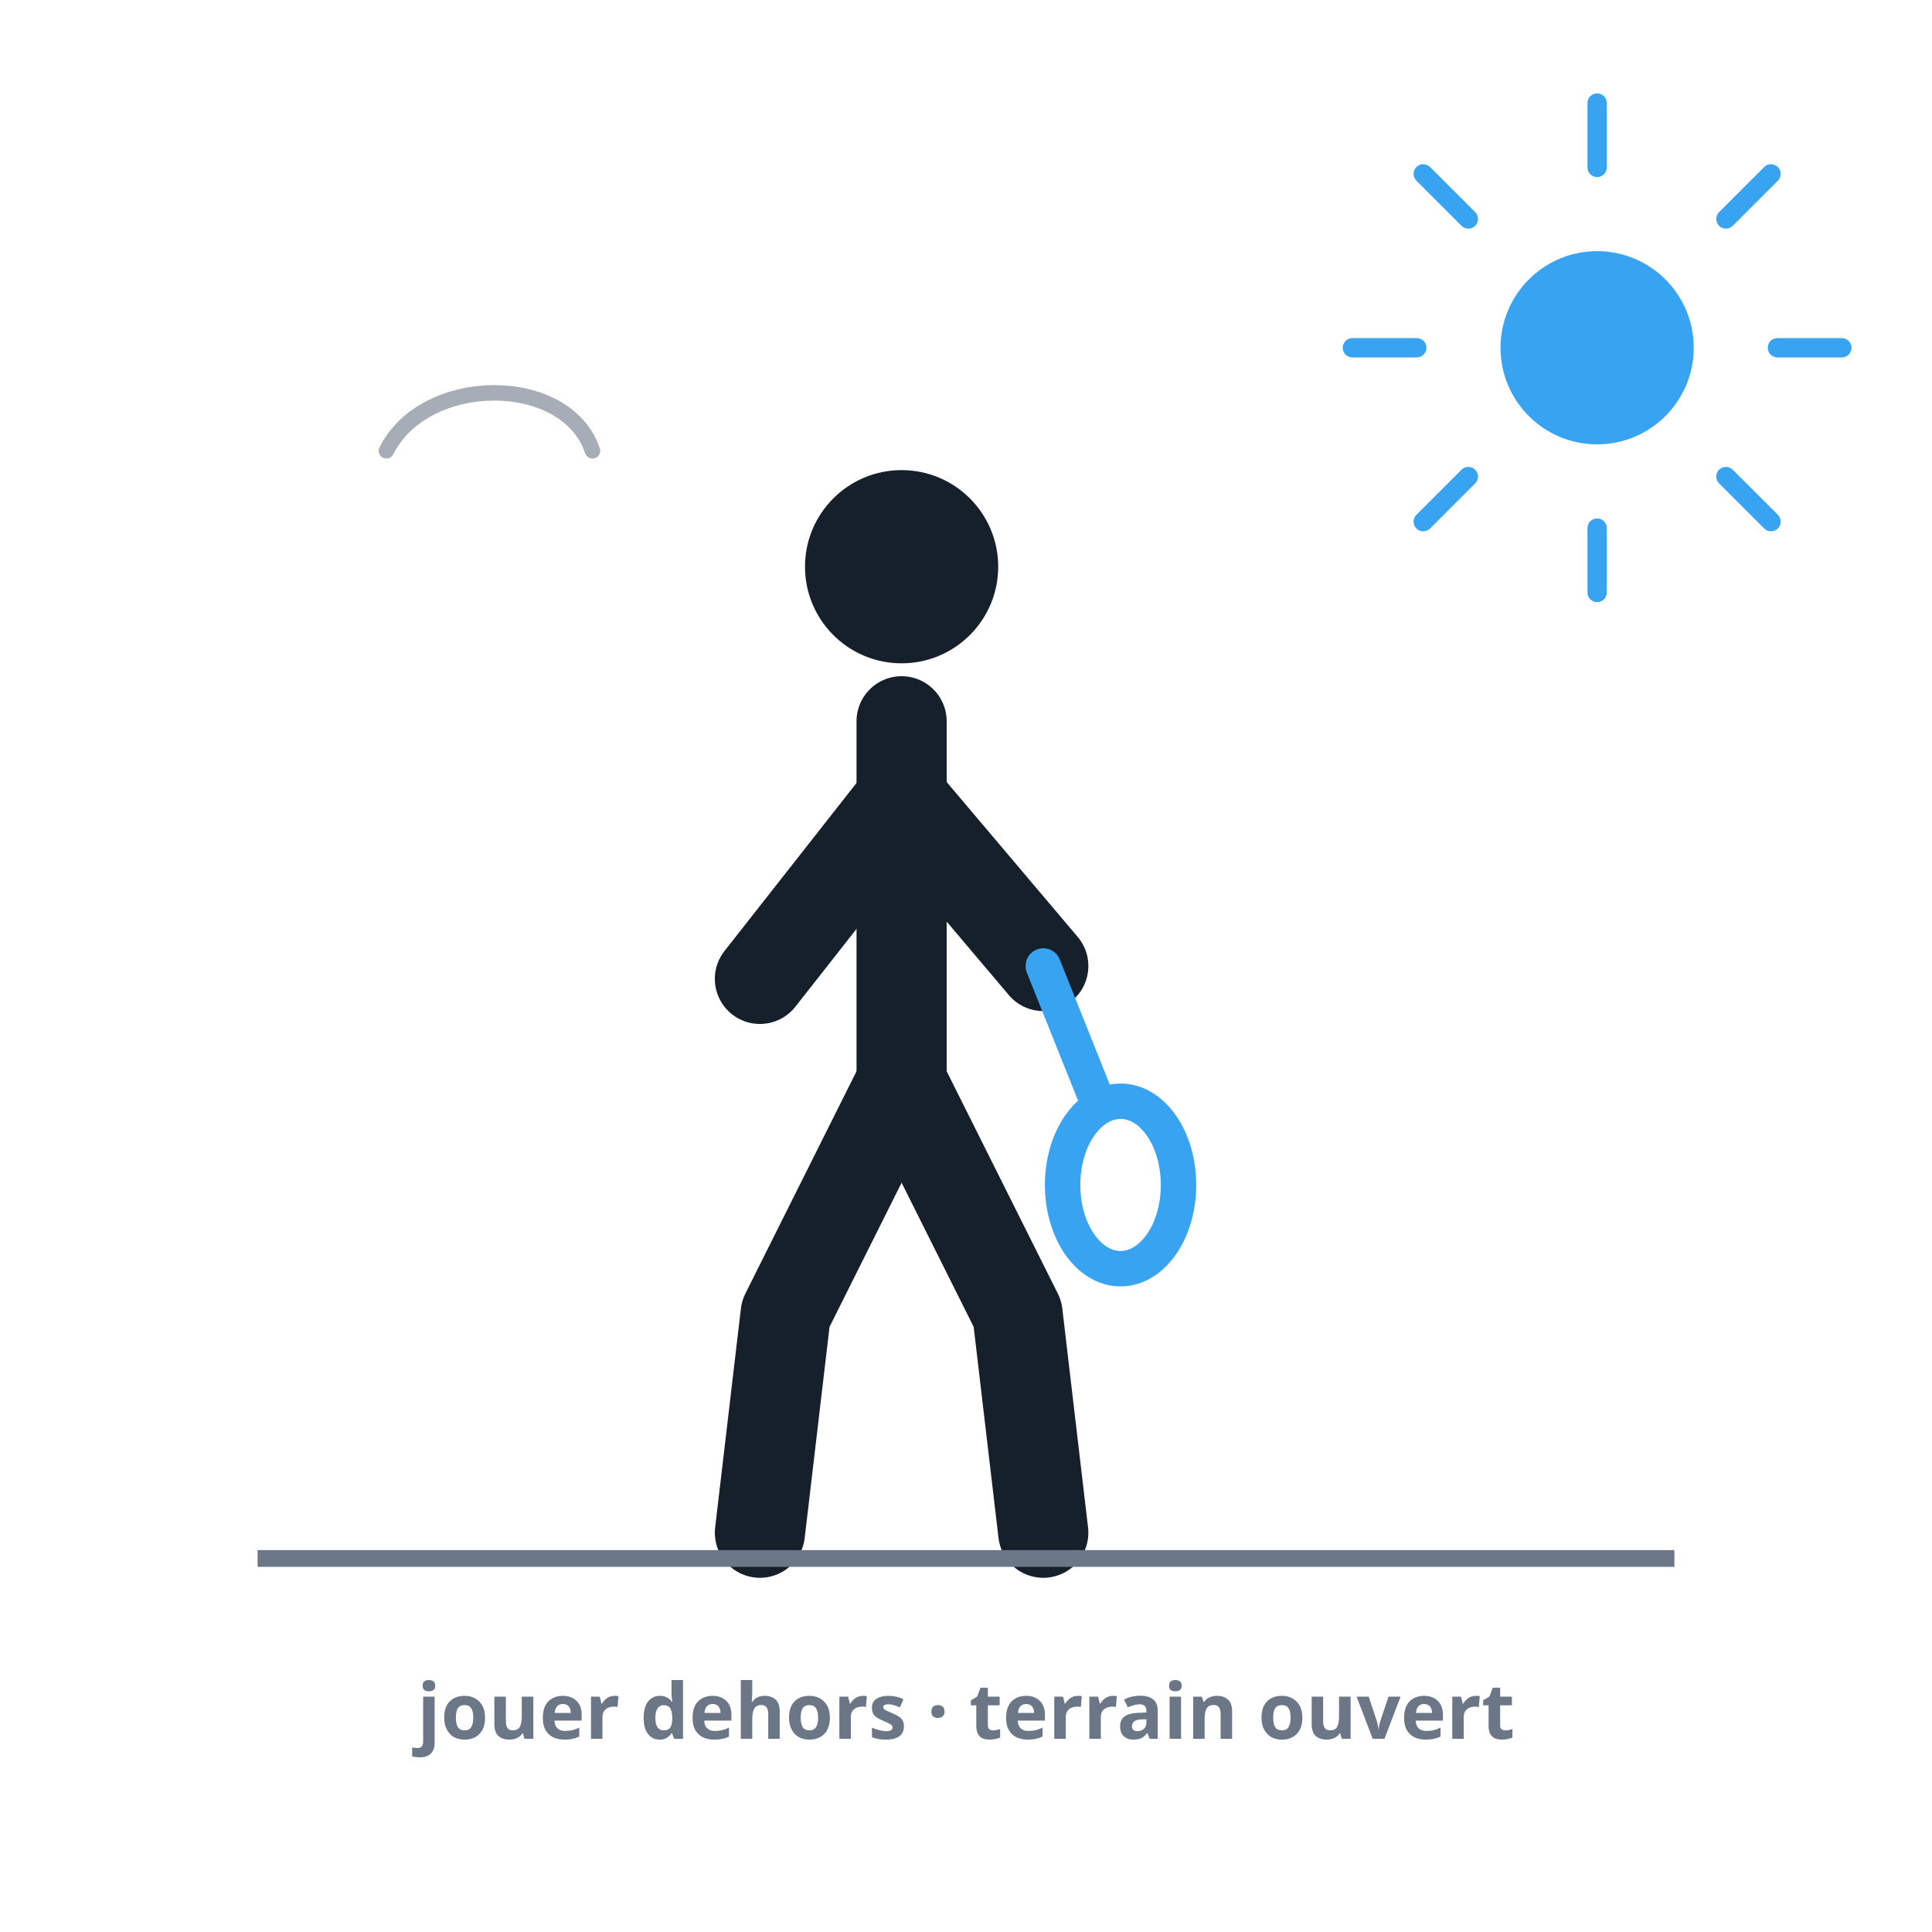
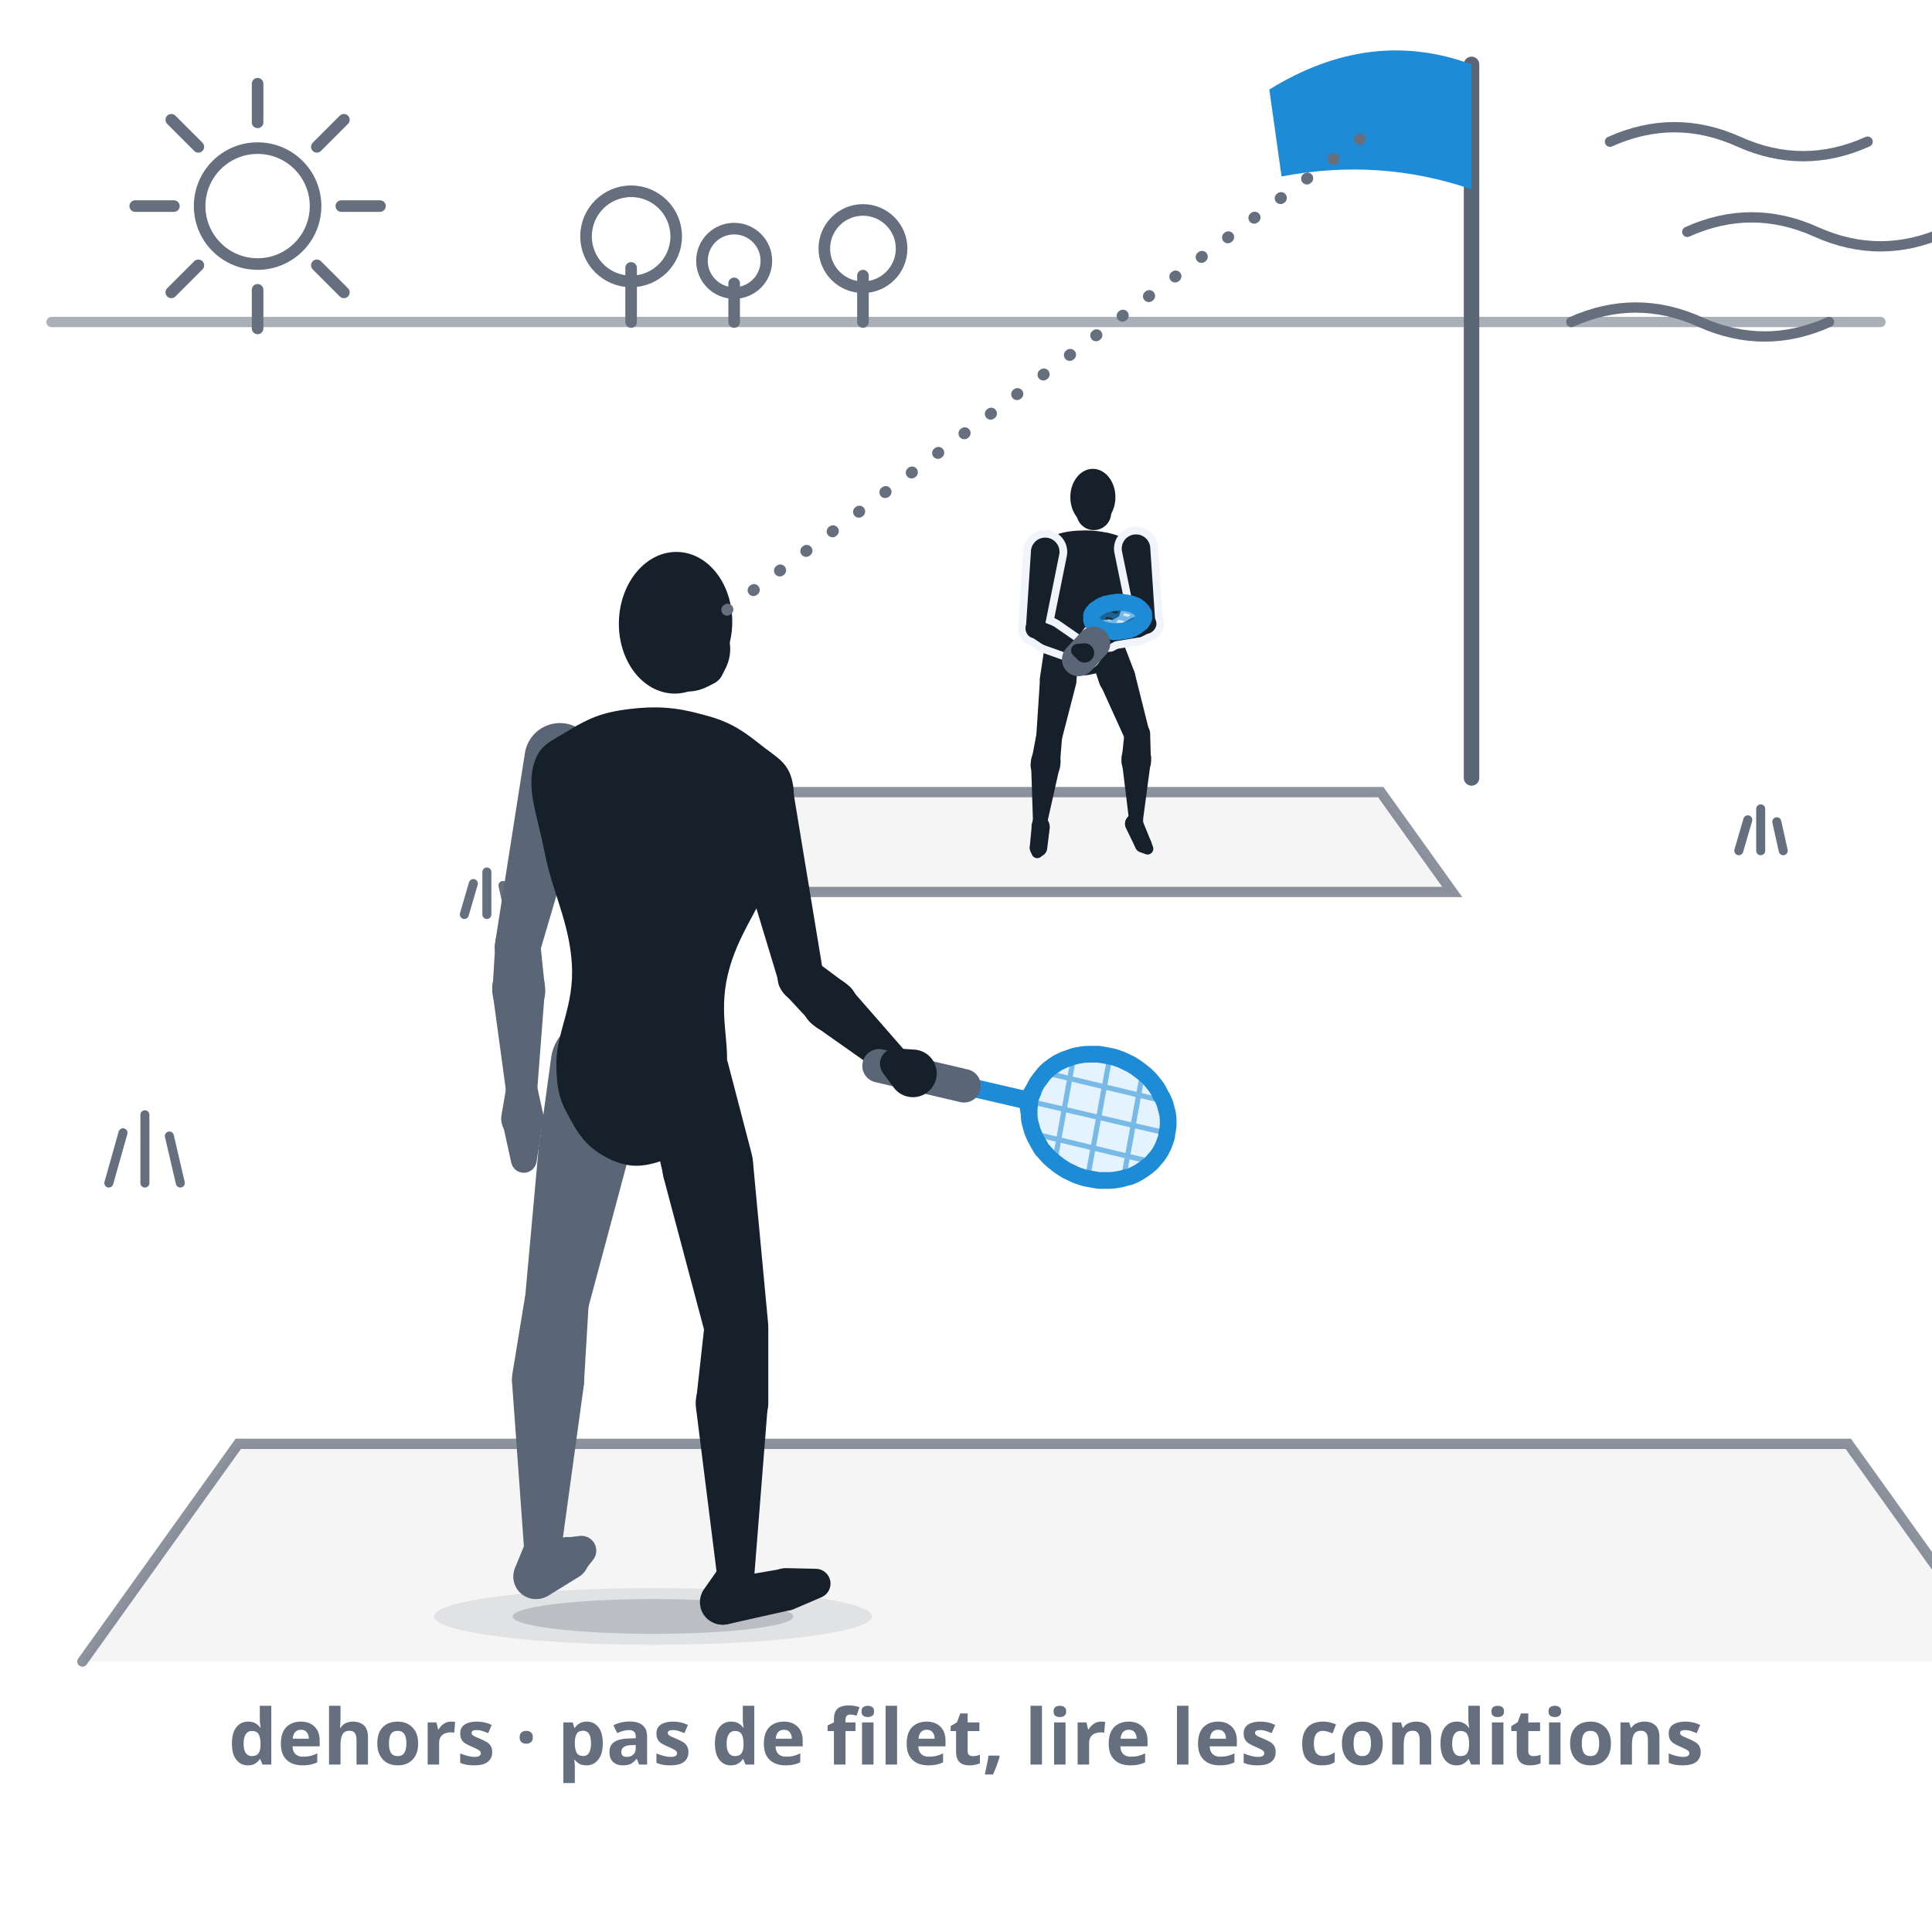
- <svg xmlns="http://www.w3.org/2000/svg" viewBox="0 0 300 300" role="img" aria-label="Jouer dehors : un joueur sur un terrain sans filet sous le ciel ouvert, avec une surface simple, posture détendue et adaptable.">
+ <svg xmlns="http://www.w3.org/2000/svg" viewBox="0 0 300 300" role="img" data-quelle="figuren" aria-label="Jouer dehors : vue légèrement en hauteur, derrière un joueur, dans l'axe du jeu. Deux terrains sans filet, séparés par la longue zone neutre. Le joueur du terrain proche regarde un drapeau qui flotte au vent sur un mât, derrière le terrain éloigné où se tient l'adversaire. Dans le ciel, le soleil et des lignes de vent ; à l'horizon, des arbres.">
  <style>
-     .fig{fill:none;stroke:var(--tinte,#16202b);stroke-width:14;stroke-linecap:round;stroke-linejoin:round}
-     .kopf{fill:var(--tinte,#16202b)}
-     .schaft{fill:none;stroke:var(--primaer,#38a4f1);stroke-width:5.5;stroke-linecap:round}
-     .kelle{fill:none;stroke:var(--primaer,#38a4f1);stroke-width:5.5}
-     .sonne{fill:none;stroke:var(--primaer,#38a4f1);stroke-width:3;stroke-linecap:round}
-     .sonnef{fill:var(--primaer,#38a4f1)}
-     .horizont{fill:none;stroke:var(--tinte-3,#6b7686);stroke-width:2.6}
-     .wolke{fill:none;stroke:var(--tinte-3,#6b7686);stroke-width:2.4;stroke-linecap:round;opacity:.6}
-     .st{fill:var(--tinte-3,#6b7686);font:600 12px/1 system-ui,sans-serif;text-anchor:middle}
+     .s-k{fill:var(--tinte,#16202b)}
+     .s-f{fill:var(--tinte-2,#5a6675)}
+     .s-x{fill:var(--flaeche-2,#f1f5fb);stroke:var(--flaeche-2,#f1f5fb);stroke-width:2.4;stroke-linejoin:round}
+     .s-rf{fill:var(--primaer,#38a4f1);opacity:.14}
+     .s-rs{fill:none;stroke:var(--primaer-dunkel,#1e8bd6);stroke-width:.8;opacity:.55}
+     .s-rr{fill:none;stroke:var(--primaer-dunkel,#1e8bd6);stroke-width:2.6;stroke-linejoin:round}
+     .s-rh{fill:none;stroke:var(--primaer-dunkel,#1e8bd6);stroke-width:2.1;stroke-linecap:round;stroke-linejoin:round}
+     .s-rsch{fill:none;stroke:var(--primaer-dunkel,#1e8bd6);stroke-width:2.8;stroke-linecap:round}
+     .s-rg{fill:none;stroke:var(--tinte-2,#5a6675);stroke-width:5.2;stroke-linecap:round}
+     .s-sch{fill:var(--schatten-boden,#16202b2e)}
+     .s-schw{fill:var(--schatten-boden,#16202b2e);opacity:.5}
+     .s-blick{fill:none;stroke:var(--tinte-3,#656f7e);stroke-width:1.8;stroke-dasharray:.1 5;stroke-linecap:round}
+     .s-sonne{fill:none;stroke:var(--tinte-3,#656f7e);stroke-width:1.8;stroke-linecap:round}
+     .s-wind{fill:none;stroke:var(--tinte-3,#656f7e);stroke-width:1.6;stroke-linecap:round}
+     .s-gras{fill:none;stroke:var(--tinte-3,#656f7e);stroke-width:1.4;stroke-linecap:round}
+     .s-stange{fill:none;stroke:var(--tinte-2,#5a6675);stroke-width:2.4;stroke-linecap:round}
+     .s-fahne{fill:var(--primaer-dunkel,#1e8bd6)}
+     .s-feld{fill:var(--tinte-3,#656f7e);opacity:.07}
+     .s-linie{fill:none;stroke:var(--tinte-3,#656f7e);stroke-width:1.6;opacity:.75;stroke-linecap:round}
+     .s-boden{fill:none;stroke:var(--tinte-3,#656f7e);stroke-width:1.6;opacity:.55;stroke-linecap:round}
+     .st{fill:var(--tinte-3,#656f7e);font:600 12px/1 system-ui,sans-serif;text-anchor:middle}
  </style>
-   <circle class="sonnef" cx="248" cy="54" r="15" />
-   <g class="sonne">
-     <line x1="248" y1="26" x2="248" y2="16" />
-     <line x1="248" y1="92" x2="248" y2="82" />
-     <line x1="220" y1="54" x2="210" y2="54" />
-     <line x1="286" y1="54" x2="276" y2="54" />
-     <line x1="228" y1="34" x2="221" y2="27" />
-     <line x1="268" y1="34" x2="275" y2="27" />
-     <line x1="228" y1="74" x2="221" y2="81" />
-     <line x1="268" y1="74" x2="275" y2="81" />
+   <path class="s-boden" d="M8,50L292,50" />
+   <path class="s-sonne" d="M31,32a9,9 0 1 0 18,0a9,9 0 1 0 -18,0ZM53,32L59,32M49.2,41.2L53.4,45.4M40,45L40,51M30.8,41.2L26.6,45.4M27,32L21,32M30.8,22.8L26.6,18.6M40,19L40,13M49.2,22.8L53.4,18.6" />
+   <path class="s-sonne" d="M98,50L98,41.6M91,36.7a7,7 0 1 0 14,0a7,7 0 1 0 -14,0ZM114,50L114,44M109,40.5a5,5 0 1 0 10,0a5,5 0 1 0 -10,0ZM134,50L134,42.8M128,38.6a6,6 0 1 0 12,0a6,6 0 1 0 -12,0Z" />
+   <path class="s-wind" d="M250,22q10,-4.5 20,0t20,0M262,36q10,-4.5 20,0t20,0M244,50q10,-4.5 20,0t20,0" />
+   <path class="s-feld" d="M12.8,258L311.2,258L287,224.2L37,224.2ZM98.5,138.5L225.5,138.5L214.4,123L109.6,123Z" />
+   <path class="s-linie" d="M12.8,258L37,224.2L287,224.2L311.2,258M98.5,138.5L225.5,138.5L214.4,123L109.6,123Z" />
+   <path class="s-gras" d="M16.9,183.7l2.2,-7.8M22.5,183.7l0,-10.6M28,183.7l-1.7,-7.3M343.2,206.5l2.6,-9.1M349.8,206.5l0,-12.4M356.3,206.5l-2,-8.5M72.1,142l1.4,-4.8M75.6,142l0,-6.6M79.1,142l-1,-4.5M-77.6,250.7l3.7,-12.9M-68.4,250.7l0,-17.5M-59.2,250.7l-2.8,-12M270,132.1l1.4,-4.8M273.4,132.1l0,-6.5M276.9,132.1l-1,-4.5" />
+   <path class="s-stange" d="M228.5,120.8L228.5,10" />
+   <path class="s-fahne" d="M228.5,10Q212.8,4.2 197.1,13.9L199,27.4Q214.3,24.5 228.5,29.4Z" />
+   <g class="s-k">
+     <path d="M171.9,82.7C173.6,83.1 174.6,83.5 175.9,84.3C177.1,85 178,85.3 178.2,86.5C178.4,87.7 177.6,88.7 176.7,90.5C175.8,92.3 174.4,93.6 173.8,95.6C173.3,97.6 174.2,99 173.9,100.5C173.7,102.1 173.2,102.5 172.4,103.3C171.5,104.1 170.7,104.5 169.5,104.7C168.3,105 167.5,104.9 166.4,104.5C165.2,104.1 164.5,103.6 163.8,102.7C163.1,101.7 162.7,101.3 162.7,99.7C162.6,98.1 163.8,96.9 163.6,94.8C163.3,92.8 162.1,91.3 161.5,89.3C160.9,87.4 160.3,86.4 160.6,85.2C160.9,84 161.8,83.9 163.2,83.3C164.5,82.8 165.6,82.5 167.3,82.4C169.1,82.3 170.2,82.4 171.9,82.7Z" />
+     <path d="M162.3,99.8L161.5,105.1A2.8,2.8 0 1 0 167.1,105.9L167.8,100.6A2.7,2.7 0 0 0 162.3,99.8Z" />
+     <path d="M161.5,105.3L160.9,114.5A2,2 0 0 0 164.8,115.1L167.1,106.2A2.8,2.8 0 1 0 161.5,105.3Z" />
+     <path d="M160.9,114.2L160.2,117.9A2.3,2.3 0 1 0 164.6,118.5L164.9,114.7A2,2 0 0 0 160.9,114.2Z" />
+     <path d="M160.1,118.4L160.4,127.6A1.2,1.2 0 0 0 162.6,127.8L164.6,118.9A2.3,2.3 0 1 0 160.1,118.4Z" />
+     <path d="M160.4,127.3L160.2,128A1.4,1.4 0 1 0 162.9,127.8L162.6,127.1A1.2,1.2 0 0 0 160.4,127.3Z" />
+     <path d="M160.2,128.3L159.9,131.5A1.3,1.3 0 0 0 162.6,131.8L163,128.6A1.4,1.4 0 1 0 160.2,128.3Z" />
+     <path d="M160,132.1L160.2,132.6A0.9,0.9 0 0 0 161.7,133L162.1,132.6A1.3,1.3 0 1 0 160,132.1Z" />
+     <path d="M169,100.9L170.7,106.1A2.8,2.8 0 1 0 176.1,104.2L174.1,99A2.7,2.7 0 0 0 169,100.9Z" />
+     <path d="M170.9,106.4L174.8,115A2,2 0 0 0 178.5,113.7L176.2,104.5A2.8,2.8 0 1 0 170.9,106.4Z" />
+     <path d="M174.6,113.9L174.2,117.7A2.3,2.3 0 1 0 178.7,117.8L178.6,114.1A2,2 0 0 0 174.6,113.9Z" />
+     <path d="M174.2,118.2L175.3,127.2A1.2,1.2 0 0 0 177.5,127.2L178.7,118.2A2.3,2.3 0 1 0 174.2,118.2Z" />
+     <path d="M175.5,126.4L175,127A1.4,1.4 0 1 0 177.5,127.9L177.5,127.1A1.2,1.2 0 0 0 175.5,126.4Z" />
+     <path d="M174.8,128.5L176.3,131.6A1.3,1.3 0 0 0 178.7,130.6L177.4,127.4A1.4,1.4 0 1 0 174.8,128.5Z" />
+     <path d="M177,132.3L177.8,132.6A0.9,0.9 0 0 0 179,131.4L178.7,130.6A1.3,1.3 0 1 0 177,132.3Z" />
  </g>
-   <path class="wolke" d="M60,70 C 66,58 88,58 92,70" />
-   <circle class="kopf" cx="140" cy="88" r="15" />
-   <path class="fig" d="M140,112 L140,168" />
-   <path class="fig" d="M140,124 L118,152" />
-   <path class="fig" d="M140,124 L162,150" />
-   <path class="fig" d="M140,168 L122,204 L118,238" />
-   <path class="fig" d="M140,168 L158,204 L162,238" />
-   <line class="schaft" x1="162" y1="150" x2="170" y2="170" />
-   <ellipse class="kelle" cx="174" cy="184" rx="9" ry="13" />
-   <line class="horizont" x1="40" y1="242" x2="260" y2="242" />
-   <text class="st" x="150" y="270">jouer dehors · terrain ouvert</text>
+   <g class="s-k">
+     <ellipse cx="169.7" cy="77.2" rx="3.5" ry="4.4" transform="rotate(-0.1 169.7 77.2)" />
+     <path d="M167.2,79.1a2.7,2.7 0 1 0 5.3,0a2.7,2.7 0 1 0 -5.3,0Z" />
+   </g>
+   <g class="s-x">
+     <path d="M174.2,85.5L176.6,97.2A1.4,1.4 0 0 0 179.4,96.8L178.6,84.9A2.2,2.2 0 1 0 174.2,85.5Z" />
+     <path d="M177.7,95.5L176.2,95.8A1.6,1.6 0 1 0 177.2,98.9L178.6,98.2A1.4,1.4 0 0 0 177.7,95.5Z" />
+     <path d="M175.7,96L172.5,97.8A1,1 0 0 0 173.1,99.6L176.7,99A1.6,1.6 0 1 0 175.7,96Z" />
+     <path d="M173.2,97.7L172.1,97.4A1.3,1.3 0 1 0 172.4,100L173.3,99.5A1,1 0 0 0 173.2,97.7Z" />
+     <path d="M171.4,97.5L169.8,98.1A0.8,0.8 0 0 0 169.9,99.7L171.6,100A1.3,1.3 0 1 0 171.4,97.5Z" />
+   </g>
+   <g class="s-k">
+     <path d="M174.2,85.5L176.6,97.2A1.4,1.4 0 0 0 179.4,96.8L178.6,84.9A2.2,2.2 0 1 0 174.2,85.5Z" />
+     <path d="M177.7,95.5L176.2,95.8A1.6,1.6 0 1 0 177.2,98.9L178.6,98.2A1.4,1.4 0 0 0 177.7,95.5Z" />
+     <path d="M175.7,96L172.5,97.8A1,1 0 0 0 173.1,99.6L176.7,99A1.6,1.6 0 1 0 175.7,96Z" />
+   </g>
+   <g class="s-k">
+     <path d="M173.2,97.7L172.1,97.4A1.3,1.3 0 1 0 172.4,100L173.3,99.5A1,1 0 0 0 173.2,97.7Z" />
+     <path d="M171.4,97.5L169.8,98.1A0.8,0.8 0 0 0 169.9,99.7L171.6,100A1.3,1.3 0 1 0 171.4,97.5Z" />
+   </g>
+   <g class="s-x">
+     <path d="M160.1,85.4L159.3,97.5A1.4,1.4 0 0 0 162.1,97.9L164.5,86A2.2,2.2 0 1 0 160.1,85.4Z" />
+     <path d="M160,98.8L161.8,100A1.6,1.6 0 1 0 163.3,97.1L161.3,96.3A1.4,1.4 0 0 0 160,98.8Z" />
+     <path d="M162.2,100.2L167,101.9A1,1 0 0 0 167.9,100.2L163.7,97.3A1.6,1.6 0 1 0 162.2,100.2Z" />
+     <path d="M166.6,101.7L167.3,102.4A1.5,1.5 0 1 0 168.2,99.9L167.2,100A1,1 0 0 0 166.6,101.7Z" />
+   </g>
+   <g class="s-k">
+     <path d="M160.1,85.4L159.3,97.5A1.4,1.4 0 0 0 162.1,97.9L164.5,86A2.2,2.2 0 1 0 160.1,85.4Z" />
+     <path d="M160,98.8L161.8,100A1.6,1.6 0 1 0 163.3,97.1L161.3,96.3A1.4,1.4 0 0 0 160,98.8Z" />
+     <path d="M162.2,100.2L167,101.9A1,1 0 0 0 167.9,100.2L163.7,97.3A1.6,1.6 0 1 0 162.2,100.2Z" />
+   </g>
+   <path class="s-rf" d="M175.4,93.7C175.2,93.7 175,93.6 174.8,93.6C174.6,93.6 174.4,93.6 174.2,93.5C174,93.5 173.8,93.5 173.6,93.5C173.4,93.5 173.2,93.5 172.9,93.6C172.7,93.6 172.5,93.6 172.3,93.7C172.1,93.7 171.9,93.8 171.7,93.8C171.5,93.9 171.3,94 171.2,94C171,94.1 170.8,94.2 170.7,94.3C170.5,94.4 170.4,94.5 170.3,94.6C170.1,94.6 170,94.8 169.9,94.9C169.8,95 169.7,95.1 169.7,95.2C169.6,95.3 169.5,95.4 169.5,95.5C169.5,95.7 169.5,95.8 169.5,95.9C169.5,96 169.5,96.1 169.5,96.3C169.5,96.4 169.6,96.5 169.6,96.6C169.7,96.7 169.8,96.8 169.9,96.9C170,97 170.1,97.1 170.2,97.2C170.3,97.3 170.5,97.4 170.6,97.5C170.8,97.6 170.9,97.6 171.1,97.7C171.3,97.8 171.5,97.8 171.6,97.9C171.8,97.9 172,98 172.2,98C172.4,98 172.6,98 172.9,98.1C173.1,98.1 173.3,98.1 173.5,98.1C173.7,98.1 173.9,98 174.1,98C174.3,98 174.6,98 174.8,97.9C175,97.9 175.2,97.8 175.4,97.8C175.5,97.7 175.7,97.6 175.9,97.6C176.1,97.5 176.2,97.4 176.4,97.3C176.5,97.2 176.7,97.1 176.8,97C176.9,96.9 177.1,96.8 177.2,96.7C177.3,96.6 177.3,96.5 177.4,96.4C177.5,96.3 177.5,96.2 177.6,96C177.6,95.9 177.6,95.8 177.6,95.7C177.6,95.6 177.6,95.4 177.6,95.3C177.5,95.2 177.5,95.1 177.4,95C177.4,94.9 177.3,94.8 177.2,94.7C177.1,94.6 177,94.5 176.9,94.4C176.7,94.3 176.6,94.2 176.5,94.1C176.3,94 176.1,94 176,93.9C175.8,93.8 175.6,93.8 175.4,93.7Z" />
+   <path class="s-rs" d="M173.8,97.9L176.9,94.6M171.8,97.7L175.3,93.9M170.2,97L173.3,93.7M175.4,97.6L169.7,96.1M176.8,96.6L170.2,94.9M177.3,95.5L171.6,94" />
+   <path class="s-rh" d="M173.2,98.1L171.5,98L170.3,97.4" />
+   <path class="s-rsch" d="M169.8,99.9L171.5,98" />
+   <path class="s-rr" d="M175.4,93.7C175.2,93.7 175,93.6 174.8,93.6C174.6,93.6 174.4,93.6 174.2,93.5C174,93.5 173.8,93.5 173.6,93.5C173.4,93.5 173.2,93.5 172.9,93.6C172.7,93.6 172.5,93.6 172.3,93.7C172.1,93.7 171.9,93.8 171.7,93.8C171.5,93.9 171.3,94 171.2,94C171,94.1 170.8,94.2 170.7,94.3C170.5,94.4 170.4,94.5 170.3,94.6C170.1,94.6 170,94.8 169.9,94.9C169.8,95 169.7,95.1 169.7,95.2C169.6,95.3 169.5,95.4 169.5,95.5C169.5,95.7 169.5,95.8 169.5,95.9C169.5,96 169.5,96.1 169.5,96.3C169.5,96.4 169.6,96.5 169.6,96.6C169.7,96.7 169.8,96.8 169.9,96.9C170,97 170.1,97.1 170.2,97.2C170.3,97.3 170.5,97.4 170.6,97.5C170.8,97.6 170.9,97.6 171.1,97.7C171.3,97.8 171.5,97.8 171.6,97.9C171.8,97.9 172,98 172.2,98C172.4,98 172.6,98 172.9,98.1C173.1,98.1 173.3,98.1 173.5,98.1C173.7,98.1 173.9,98 174.1,98C174.3,98 174.6,98 174.8,97.9C175,97.9 175.2,97.8 175.4,97.8C175.5,97.7 175.7,97.6 175.9,97.6C176.1,97.5 176.2,97.4 176.4,97.3C176.5,97.2 176.7,97.1 176.8,97C176.9,96.9 177.1,96.8 177.2,96.7C177.3,96.6 177.3,96.5 177.4,96.4C177.5,96.3 177.5,96.2 177.6,96C177.6,95.9 177.6,95.8 177.6,95.7C177.6,95.6 177.6,95.4 177.6,95.3C177.5,95.2 177.5,95.1 177.4,95C177.4,94.9 177.3,94.8 177.2,94.7C177.1,94.6 177,94.5 176.9,94.4C176.7,94.3 176.6,94.2 176.5,94.1C176.3,94 176.1,94 176,93.9C175.8,93.8 175.6,93.8 175.4,93.7Z" />
+   <path class="s-rg" d="M167.5,102.4L169.8,99.9" />
+   <g class="s-k">
+     <path d="M166.6,101.7L167.3,102.4A1.5,1.5 0 1 0 168.2,99.9L167.2,100A1,1 0 0 0 166.6,101.7Z" />
+   </g>
+   <ellipse class="s-schw" cx="101.4" cy="251" rx="34" ry="4.4" />
+   <ellipse class="s-sch" cx="101.4" cy="251" rx="21.8" ry="2.7" />
+   <g class="s-f">
+     <path d="M85.6,164.1L83.8,177.3A7,7 0 1 0 97.7,178.9L99.1,165.7A6.8,6.8 0 0 0 85.6,164.1Z" />
+     <path d="M83.7,177.6L81.5,201.9A5,5 0 0 0 91.2,203.6L97.5,180.1A7,7 0 1 0 83.7,177.6Z" />
+     <path d="M81.5,201.5L79.6,213.1A5.6,5.6 0 1 0 90.7,214.4L91.4,202.6A5,5 0 0 0 81.5,201.5Z" />
+     <path d="M79.5,214.5L81.4,240.8A2.9,2.9 0 0 0 87.1,241L90.7,214.8A5.6,5.6 0 1 0 79.5,214.5Z" />
+     <path d="M81.6,239.5L80,243.4A3.5,3.5 0 1 0 86.7,245L87.1,240.8A2.9,2.9 0 0 0 81.6,239.5Z" />
+     <path d="M85.1,247.8L89.8,244.9A3.3,3.3 0 0 0 86.5,239.1L81.6,241.6A3.5,3.5 0 1 0 85.1,247.8Z" />
+     <path d="M90.6,244.1L92.1,242.2A2.3,2.3 0 0 0 90,238.5L87.6,238.8A3.3,3.3 0 1 0 90.6,244.1Z" />
+   </g>
+   <g class="s-f">
+     <path d="M81.5,117L76.9,146.3A3.5,3.5 0 0 0 83.8,147.9L92.2,119.4A5.5,5.5 0 1 0 81.5,117Z" />
+     <path d="M76.9,146.7L76.5,153.4A4.1,4.1 0 1 0 84.6,153.2L83.9,146.5A3.5,3.5 0 0 0 76.9,146.7Z" />
+     <path d="M76.5,154.2L78.6,169.6A2.4,2.4 0 0 0 83.4,169.5L84.6,153.9A4.1,4.1 0 1 0 76.5,154.2Z" />
+   </g>
+   <g class="s-f">
+     <path d="M78.6,168.9L77.9,173A3.3,3.3 0 1 0 84.3,172.8L83.4,168.7A2.4,2.4 0 0 0 78.6,168.9Z" />
+     <path d="M78,174.2L79.4,180.6A2,2 0 0 0 83.3,180.5L84.3,174.1A3.2,3.2 0 1 0 78,174.2Z" />
+   </g>
+   <g class="s-k">
+     <path d="M112.2,123.7L121.1,153.1A3.5,3.5 0 0 0 127.9,151.5L122.9,121.2A5.5,5.5 0 1 0 112.2,123.7Z" />
+     <path d="M121.9,154.4L125.9,158.7A4.1,4.1 0 1 0 131.3,152.7L126.6,149.2A3.5,3.5 0 0 0 121.9,154.4Z" />
+     <path d="M126.5,159.3L137.7,167.2A2.4,2.4 0 0 0 140.9,163.6L131.9,153.3A4.1,4.1 0 1 0 126.5,159.3Z" />
+   </g>
+   <path class="s-rf" d="M181.2,176C181.3,175.5 181.4,175 181.4,174.5C181.4,174 181.4,173.5 181.3,173C181.2,172.4 181,171.9 180.9,171.4C180.7,170.9 180.5,170.4 180.2,170C180,169.5 179.7,169 179.4,168.6C179,168.1 178.7,167.7 178.3,167.3C177.9,166.9 177.4,166.5 177,166.2C176.5,165.8 176,165.5 175.5,165.2C175,165 174.5,164.7 174,164.5C173.4,164.3 172.9,164.1 172.3,164C171.8,163.9 171.2,163.8 170.6,163.7C170.1,163.7 169.5,163.7 169,163.7C168.4,163.7 167.8,163.8 167.3,163.9C166.8,164 166.2,164.2 165.7,164.4C165.2,164.5 164.8,164.8 164.3,165C163.8,165.3 163.4,165.6 163,165.9C162.6,166.2 162.2,166.6 161.9,167C161.6,167.4 161.3,167.8 161,168.2C160.8,168.6 160.5,169.1 160.4,169.6C160.2,170 160,170.5 159.9,171C159.9,171.5 159.8,172 159.8,172.5C159.8,173 159.8,173.6 159.9,174.1C160,174.6 160.2,175.1 160.3,175.6C160.5,176.1 160.7,176.6 161,177.1C161.2,177.5 161.5,178 161.8,178.5C162.2,178.9 162.5,179.3 162.9,179.7C163.3,180.1 163.8,180.5 164.2,180.8C164.7,181.2 165.2,181.5 165.7,181.8C166.2,182 166.7,182.3 167.2,182.5C167.8,182.7 168.3,182.9 168.9,183C169.4,183.1 170,183.2 170.6,183.3C171.1,183.3 171.7,183.3 172.2,183.3C172.8,183.3 173.4,183.2 173.9,183.1C174.4,183 175,182.8 175.5,182.7C176,182.5 176.4,182.3 176.9,182C177.4,181.7 177.8,181.4 178.2,181.1C178.6,180.8 179,180.4 179.3,180C179.6,179.7 179.9,179.3 180.2,178.8C180.4,178.4 180.7,177.9 180.8,177.5C181,177 181.2,176.5 181.2,176Z" />
+   <path class="s-rs" d="M161.2,176.2L178.3,180.3M160.7,171.2L180.5,175.8M162.9,166.7L180,170.8M163.9,179.7L166.6,164.8M169,182.2L172.2,164.9M174.6,182.2L177.3,167.3" />
+   <path class="s-rh" d="M159.9,175L159.2,170.8L161.3,167.4" />
+   <path class="s-rsch" d="M149.7,168.6L159.2,170.8" />
+   <path class="s-rr" d="M181.2,176C181.3,175.5 181.4,175 181.4,174.5C181.4,174 181.4,173.5 181.3,173C181.2,172.4 181,171.9 180.9,171.4C180.7,170.9 180.5,170.4 180.2,170C180,169.5 179.7,169 179.4,168.6C179,168.1 178.7,167.7 178.3,167.3C177.9,166.9 177.4,166.5 177,166.2C176.5,165.8 176,165.5 175.5,165.2C175,165 174.5,164.7 174,164.5C173.4,164.3 172.9,164.1 172.3,164C171.8,163.9 171.2,163.8 170.6,163.7C170.1,163.7 169.5,163.7 169,163.7C168.4,163.7 167.8,163.8 167.3,163.9C166.8,164 166.2,164.2 165.7,164.4C165.2,164.5 164.8,164.8 164.3,165C163.8,165.3 163.4,165.6 163,165.9C162.6,166.2 162.2,166.6 161.9,167C161.6,167.4 161.3,167.8 161,168.2C160.8,168.6 160.5,169.1 160.4,169.6C160.2,170 160,170.5 159.9,171C159.9,171.5 159.8,172 159.8,172.5C159.8,173 159.8,173.6 159.9,174.1C160,174.6 160.2,175.1 160.3,175.6C160.5,176.1 160.7,176.6 161,177.1C161.2,177.5 161.5,178 161.8,178.5C162.2,178.9 162.5,179.3 162.9,179.7C163.3,180.1 163.8,180.5 164.2,180.8C164.7,181.2 165.2,181.5 165.7,181.8C166.2,182 166.7,182.3 167.2,182.5C167.8,182.7 168.3,182.9 168.9,183C169.4,183.1 170,183.2 170.6,183.3C171.1,183.3 171.7,183.3 172.2,183.3C172.8,183.3 173.4,183.2 173.9,183.1C174.4,183 175,182.8 175.5,182.7C176,182.5 176.4,182.3 176.9,182C177.4,181.7 177.8,181.4 178.2,181.1C178.6,180.8 179,180.4 179.3,180C179.6,179.7 179.9,179.3 180.2,178.8C180.4,178.4 180.7,177.9 180.8,177.5C181,177 181.2,176.5 181.2,176Z" />
+   <path class="s-rg" d="M136.5,165.5L149.7,168.6" />
+   <g class="s-k">
+     <path d="M137.1,166.6L138.8,168.9A3.7,3.7 0 1 0 142.2,163L139.3,162.8A2.4,2.4 0 0 0 137.1,166.6Z" />
+   </g>
+   <g class="s-k">
+     <path d="M108.9,110.9C112.9,111.9 114.9,113.1 117.8,115.4C120.6,117.7 122.7,118.3 123.2,122.3C123.6,126.2 122.2,129.2 120.2,135C118.2,140.9 114.5,145 113,151.4C111.5,157.8 113.5,162.1 112.7,166.9C111.8,171.8 110.8,173.1 108.7,175.8C106.6,178.5 104.8,179.6 102,180.5C99.2,181.3 97.3,181.2 94.7,180C92.1,178.7 90.5,177.3 88.9,174.4C87.2,171.4 86.4,170 86.4,165.1C86.4,160.2 89.2,156.2 88.8,149.7C88.4,143.2 85.8,138.6 84.6,132.5C83.4,126.5 82,123.3 82.7,119.4C83.5,115.6 85.5,115.2 88.5,113.3C91.5,111.5 93.6,110.6 97.7,110.1C101.8,109.6 104.9,109.8 108.9,110.9Z" />
+     <path d="M99.8,168.5L103,182.5A7,7 0 1 0 116.7,179.1L113.1,165.3A6.8,6.8 0 0 0 99.8,168.5Z" />
+     <path d="M103,182.7L109.6,207.5A5,5 0 0 0 119.3,205.8L116.9,180.2A7,7 0 1 0 103,182.7Z" />
+     <path d="M109.4,205.7L108.1,217.4A5.6,5.6 0 1 0 119.3,218.1L119.3,206.2A5,5 0 0 0 109.4,205.7Z" />
+     <path d="M108.1,218.8L111.4,245.1A2.9,2.9 0 0 0 117.1,245L119.2,218.5A5.6,5.6 0 1 0 108.1,218.8Z" />
+     <path d="M111.9,243.1L109.3,246.8A3.5,3.5 0 1 0 115.5,249.9L116.9,245.7A2.9,2.9 0 0 0 111.9,243.1Z" />
+     <path d="M113,252.2L122.8,250A3.3,3.3 0 0 0 121.5,243.6L111.6,245.3A3.5,3.5 0 1 0 113,252.2Z" />
+     <path d="M123.4,249.8L127.6,248A2.3,2.3 0 0 0 126.7,243.6L122.1,243.5A3.3,3.3 0 1 0 123.4,249.8Z" />
+   </g>
+   <g class="s-k">
+     <ellipse cx="104.9" cy="96.7" rx="8.8" ry="11" transform="rotate(1.8 104.9 96.7)" />
+     <path d="M109.7,106.7L110.9,106.1A2.9,2.9 0 0 0 112.2,104.7L112.8,103.5A6.6,6.6 0 1 0 109.7,106.7Z" />
+   </g>
+   <path class="s-blick" d="M112.9,94.7L211.2,21.6" />
+   <text class="st" x="150" y="274">dehors · pas de filet, lire les conditions</text>
</svg>
